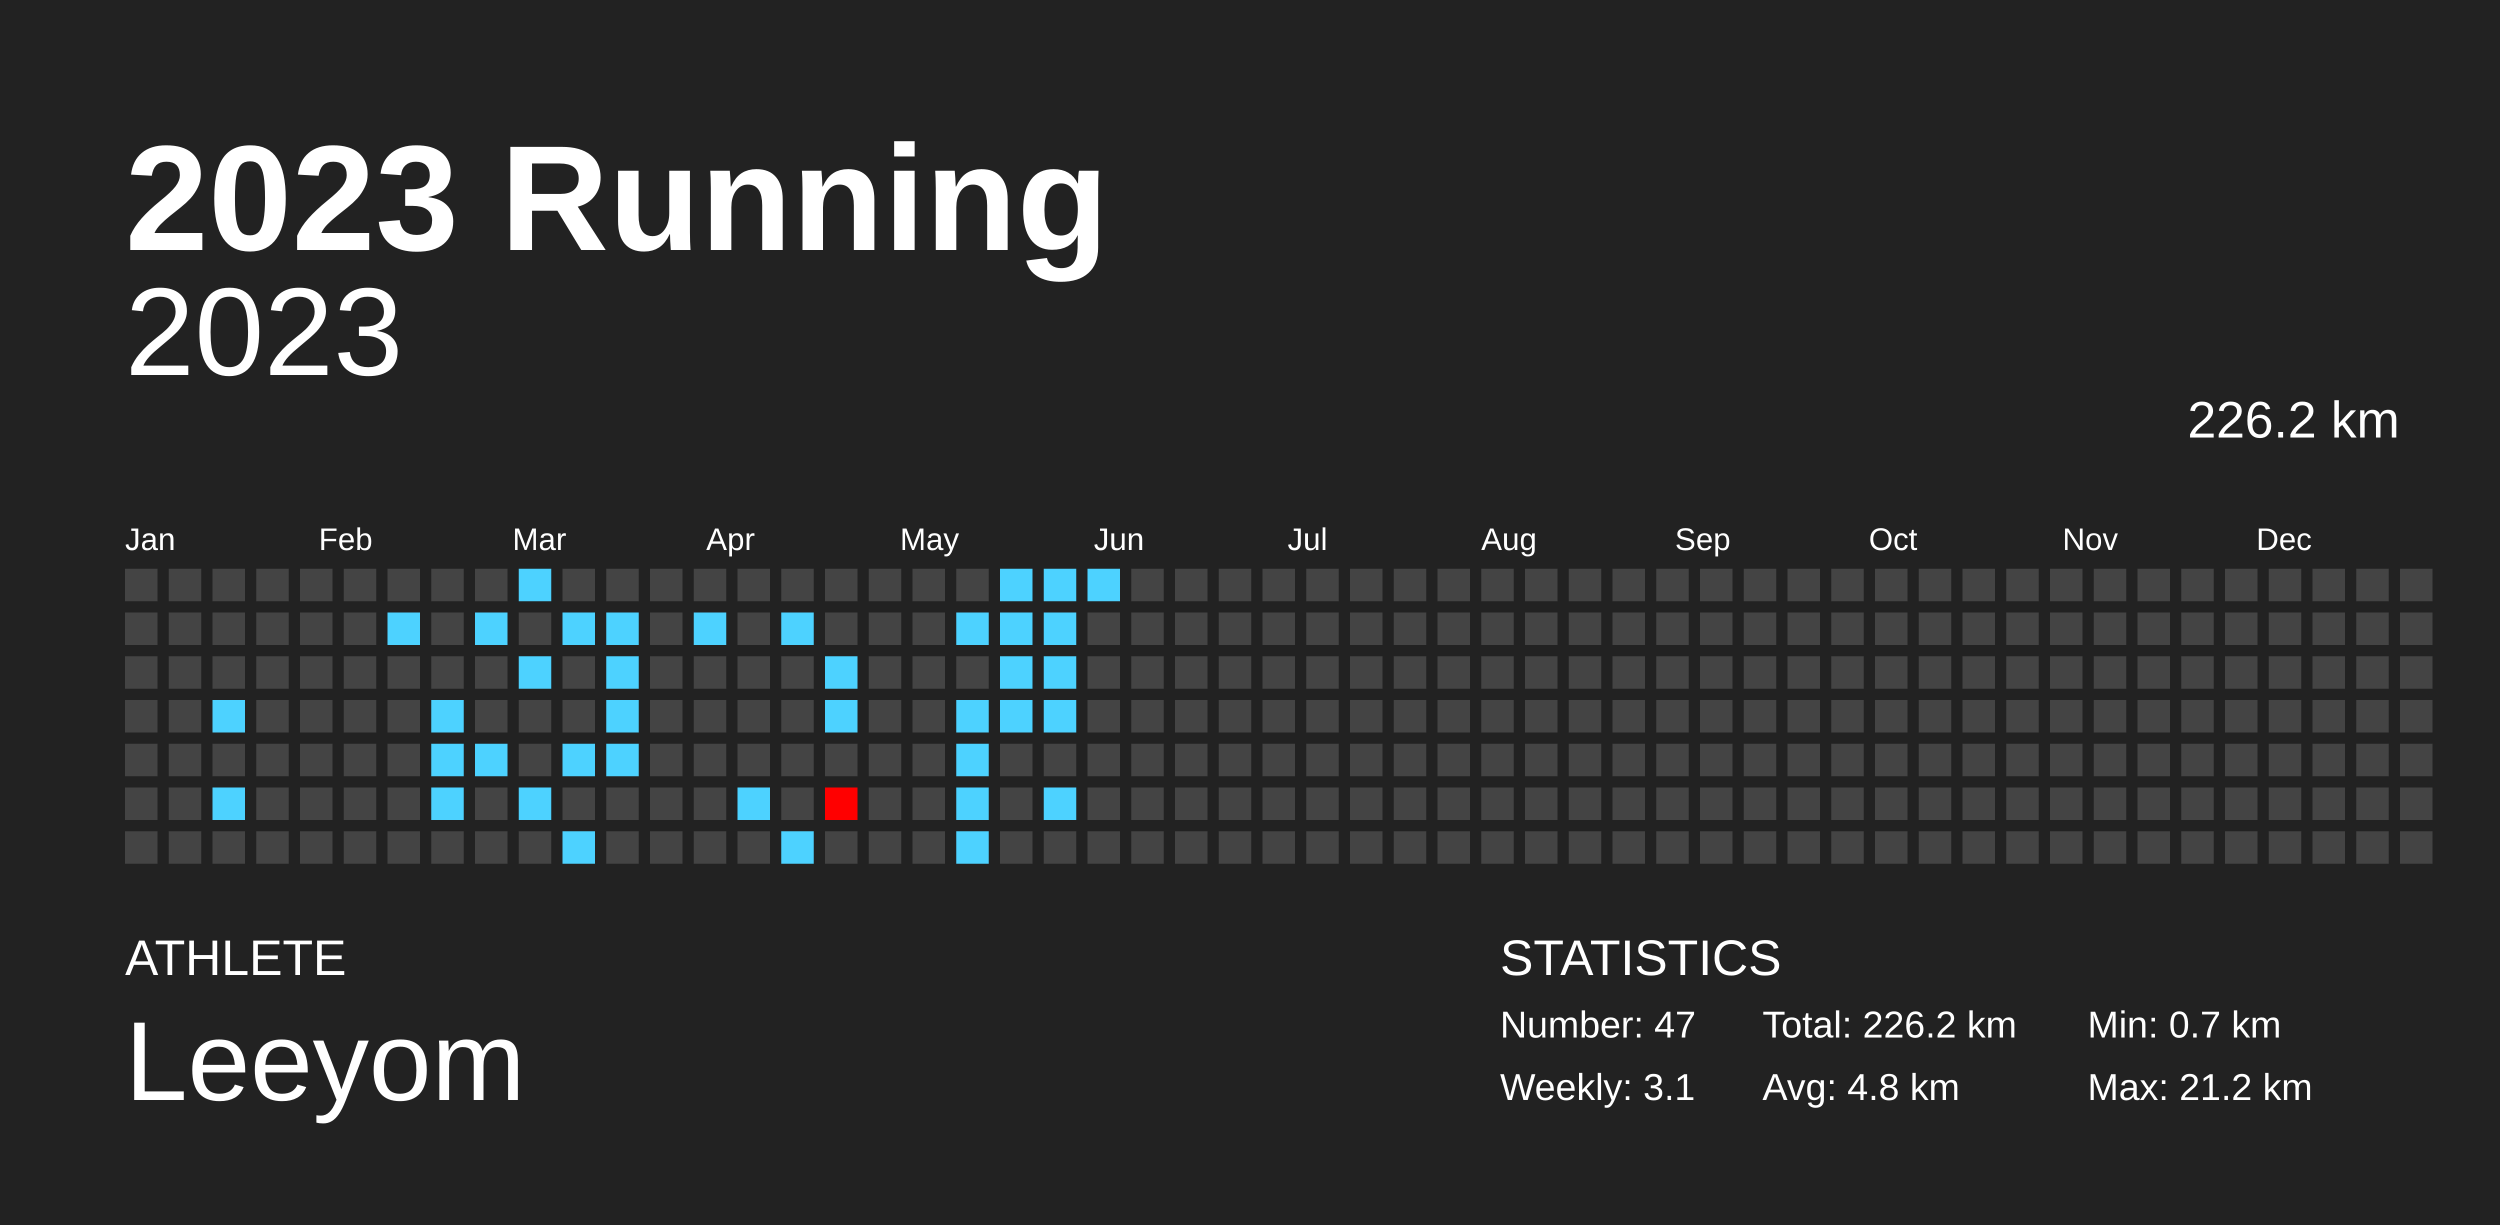
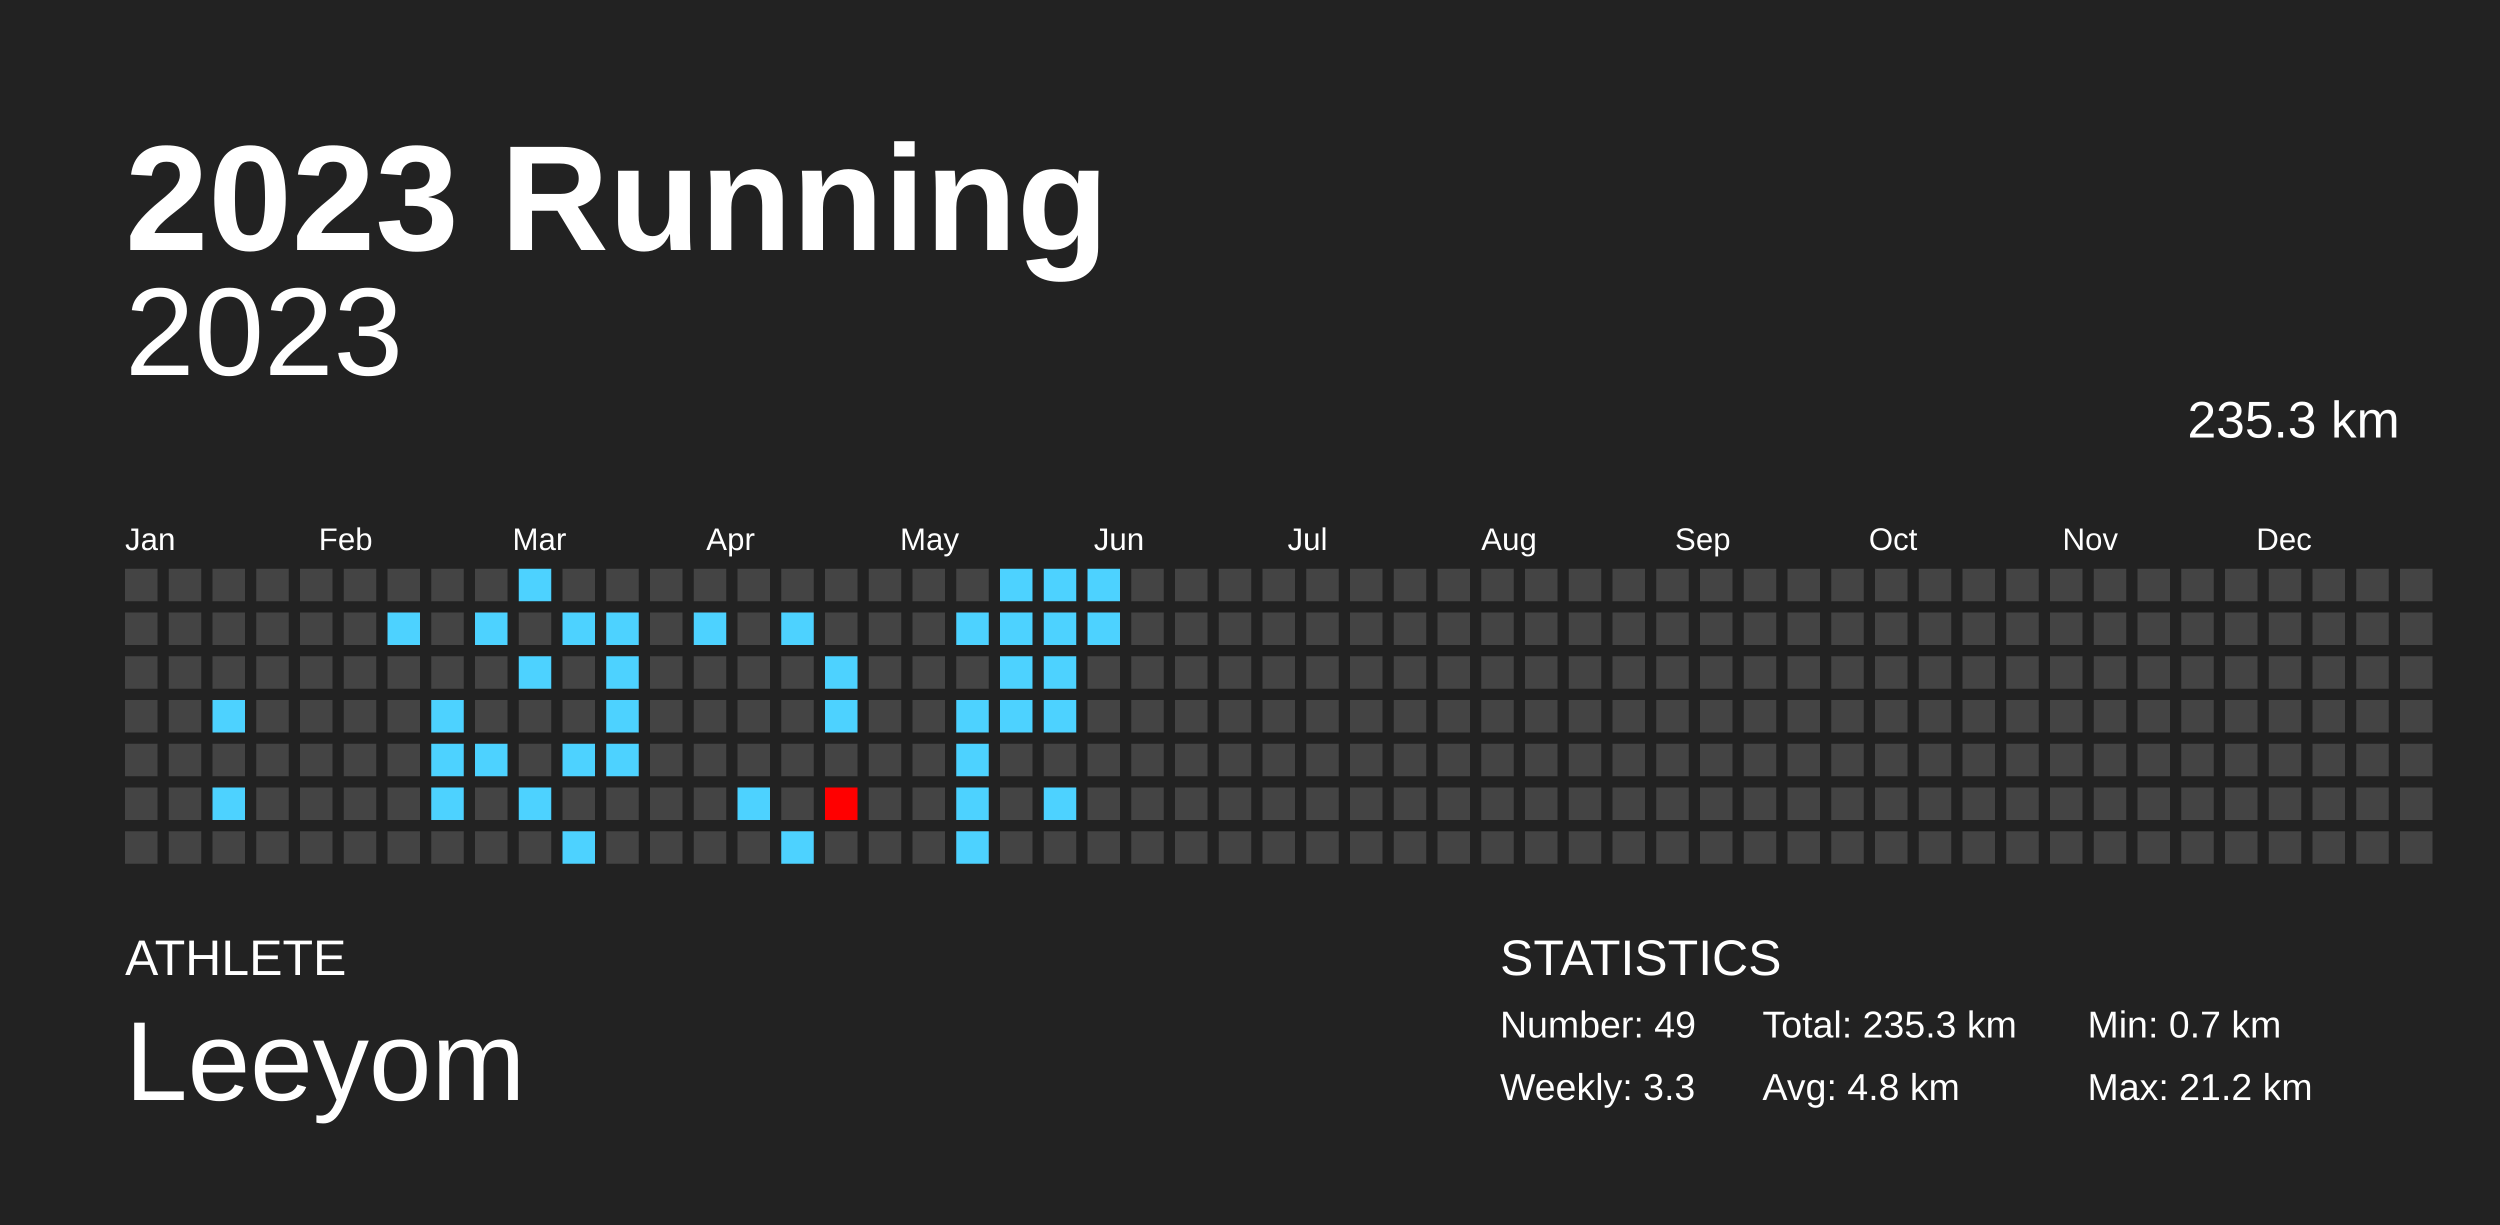
<svg xmlns="http://www.w3.org/2000/svg" baseProfile="full" height="98mm" version="1.1" viewBox="0,0,200,98" width="200mm">
  <defs />
  <rect fill="#222222" height="98" width="200" x="0" y="0" />
  <text fill="#FFFFFF" style="font-size:12px; font-family:Arial; font-weight:bold;" x="10" y="20">2023 Running</text>
  <text fill="#FFFFFF" style="font-size:4px; font-family:Arial" x="10" y="78">ATHLETE</text>
  <text fill="#FFFFFF" style="font-size:9px; font-family:Arial" x="10" y="88">Leeyom</text>
  <text fill="#FFFFFF" style="font-size:4px; font-family:Arial" x="120" y="78">STATISTICS</text>
-   <text fill="#FFFFFF" style="font-size:3px; font-family:Arial" x="120" y="83">Number: 47</text>
-   <text fill="#FFFFFF" style="font-size:3px; font-family:Arial" x="120" y="88">Weekly: 3.1</text>
-   <text fill="#FFFFFF" style="font-size:3px; font-family:Arial" x="141" y="83">Total: 226.2 km</text>
+   <text fill="#FFFFFF" style="font-size:3px; font-family:Arial" x="120" y="83">Number: 49</text>
+   <text fill="#FFFFFF" style="font-size:3px; font-family:Arial" x="120" y="88">Weekly: 3.3</text>
+   <text fill="#FFFFFF" style="font-size:3px; font-family:Arial" x="141" y="83">Total: 235.3 km</text>
  <text fill="#FFFFFF" style="font-size:3px; font-family:Arial" x="141" y="88">Avg: 4.8 km</text>
  <text fill="#FFFFFF" style="font-size:3px; font-family:Arial" x="167" y="83">Min: 0.7 km</text>
  <text fill="#FFFFFF" style="font-size:3px; font-family:Arial" x="167" y="88">Max: 21.2 km</text>
  <text alignment-baseline="hanging" fill="#FFFFFF" style="font-size:10.0px; font-family:Arial;" x="10" y="30">2023</text>
-   <text alignment-baseline="hanging" fill="#FFFFFF" style="font-size:4.125px; font-family:Arial;" x="175" y="35">226.2 km</text>
+   <text alignment-baseline="hanging" fill="#FFFFFF" style="font-size:4.125px; font-family:Arial;" x="175" y="35">235.3 km</text>
  <text fill="#FFFFFF" style="font-size:2.5px; font-family:Arial" x="10.0" y="44">Jan</text>
  <text fill="#FFFFFF" style="font-size:2.5px; font-family:Arial" x="25.5" y="44">Feb</text>
  <text fill="#FFFFFF" style="font-size:2.5px; font-family:Arial" x="41.0" y="44">Mar</text>
  <text fill="#FFFFFF" style="font-size:2.5px; font-family:Arial" x="56.5" y="44">Apr</text>
  <text fill="#FFFFFF" style="font-size:2.5px; font-family:Arial" x="72.0" y="44">May</text>
  <text fill="#FFFFFF" style="font-size:2.5px; font-family:Arial" x="87.5" y="44">Jun</text>
  <text fill="#FFFFFF" style="font-size:2.5px; font-family:Arial" x="103.0" y="44">Jul</text>
  <text fill="#FFFFFF" style="font-size:2.5px; font-family:Arial" x="118.5" y="44">Aug</text>
  <text fill="#FFFFFF" style="font-size:2.5px; font-family:Arial" x="134.0" y="44">Sep</text>
  <text fill="#FFFFFF" style="font-size:2.5px; font-family:Arial" x="149.5" y="44">Oct</text>
  <text fill="#FFFFFF" style="font-size:2.5px; font-family:Arial" x="165.0" y="44">Nov</text>
  <text fill="#FFFFFF" style="font-size:2.5px; font-family:Arial" x="180.5" y="44">Dec</text>
  <rect fill="#444444" height="2.6" width="2.6" x="10.0" y="45.5" />
  <rect fill="#444444" height="2.6" width="2.6" x="10.0" y="49.0" />
  <rect fill="#444444" height="2.6" width="2.6" x="10.0" y="52.5" />
  <rect fill="#444444" height="2.6" width="2.6" x="10.0" y="56.0" />
  <rect fill="#444444" height="2.6" width="2.6" x="10.0" y="59.5" />
  <rect fill="#444444" height="2.6" width="2.6" x="10.0" y="63.0" />
  <rect fill="#444444" height="2.6" width="2.6" x="10.0" y="66.5" />
  <rect fill="#444444" height="2.6" width="2.6" x="13.5" y="45.5" />
  <rect fill="#444444" height="2.6" width="2.6" x="13.5" y="49.0" />
  <rect fill="#444444" height="2.6" width="2.6" x="13.5" y="52.5" />
  <rect fill="#444444" height="2.6" width="2.6" x="13.5" y="56.0" />
  <rect fill="#444444" height="2.6" width="2.6" x="13.5" y="59.5" />
  <rect fill="#444444" height="2.6" width="2.6" x="13.5" y="63.0" />
  <rect fill="#444444" height="2.6" width="2.6" x="13.5" y="66.5" />
  <rect fill="#444444" height="2.6" width="2.6" x="17.0" y="45.5" />
  <rect fill="#444444" height="2.6" width="2.6" x="17.0" y="49.0" />
  <rect fill="#444444" height="2.6" width="2.6" x="17.0" y="52.5" />
  <rect fill="#4dd2ff" height="2.6" width="2.6" x="17.0" y="56.0" />
  <rect fill="#444444" height="2.6" width="2.6" x="17.0" y="59.5" />
  <rect fill="#4dd2ff" height="2.6" width="2.6" x="17.0" y="63.0" />
  <rect fill="#444444" height="2.6" width="2.6" x="17.0" y="66.5" />
  <rect fill="#444444" height="2.6" width="2.6" x="20.5" y="45.5" />
  <rect fill="#444444" height="2.6" width="2.6" x="20.5" y="49.0" />
  <rect fill="#444444" height="2.6" width="2.6" x="20.5" y="52.5" />
  <rect fill="#444444" height="2.6" width="2.6" x="20.5" y="56.0" />
  <rect fill="#444444" height="2.6" width="2.6" x="20.5" y="59.5" />
  <rect fill="#444444" height="2.6" width="2.6" x="20.5" y="63.0" />
  <rect fill="#444444" height="2.6" width="2.6" x="20.5" y="66.5" />
  <rect fill="#444444" height="2.6" width="2.6" x="24.0" y="45.5" />
  <rect fill="#444444" height="2.6" width="2.6" x="24.0" y="49.0" />
  <rect fill="#444444" height="2.6" width="2.6" x="24.0" y="52.5" />
  <rect fill="#444444" height="2.6" width="2.6" x="24.0" y="56.0" />
  <rect fill="#444444" height="2.6" width="2.6" x="24.0" y="59.5" />
  <rect fill="#444444" height="2.6" width="2.6" x="24.0" y="63.0" />
  <rect fill="#444444" height="2.6" width="2.6" x="24.0" y="66.5" />
  <rect fill="#444444" height="2.6" width="2.6" x="27.5" y="45.5" />
  <rect fill="#444444" height="2.6" width="2.6" x="27.5" y="49.0" />
  <rect fill="#444444" height="2.6" width="2.6" x="27.5" y="52.5" />
  <rect fill="#444444" height="2.6" width="2.6" x="27.5" y="56.0" />
  <rect fill="#444444" height="2.6" width="2.6" x="27.5" y="59.5" />
  <rect fill="#444444" height="2.6" width="2.6" x="27.5" y="63.0" />
  <rect fill="#444444" height="2.6" width="2.6" x="27.5" y="66.5" />
  <rect fill="#444444" height="2.6" width="2.6" x="31.0" y="45.5" />
  <rect fill="#4dd2ff" height="2.6" width="2.6" x="31.0" y="49.0" />
  <rect fill="#444444" height="2.6" width="2.6" x="31.0" y="52.5" />
  <rect fill="#444444" height="2.6" width="2.6" x="31.0" y="56.0" />
  <rect fill="#444444" height="2.6" width="2.6" x="31.0" y="59.5" />
  <rect fill="#444444" height="2.6" width="2.6" x="31.0" y="63.0" />
  <rect fill="#444444" height="2.6" width="2.6" x="31.0" y="66.5" />
  <rect fill="#444444" height="2.6" width="2.6" x="34.5" y="45.5" />
  <rect fill="#444444" height="2.6" width="2.6" x="34.5" y="49.0" />
  <rect fill="#444444" height="2.6" width="2.6" x="34.5" y="52.5" />
  <rect fill="#4dd2ff" height="2.6" width="2.6" x="34.5" y="56.0" />
  <rect fill="#4dd2ff" height="2.6" width="2.6" x="34.5" y="59.5" />
  <rect fill="#4dd2ff" height="2.6" width="2.6" x="34.5" y="63.0" />
  <rect fill="#444444" height="2.6" width="2.6" x="34.5" y="66.5" />
  <rect fill="#444444" height="2.6" width="2.6" x="38.0" y="45.5" />
  <rect fill="#4dd2ff" height="2.6" width="2.6" x="38.0" y="49.0" />
  <rect fill="#444444" height="2.6" width="2.6" x="38.0" y="52.5" />
  <rect fill="#444444" height="2.6" width="2.6" x="38.0" y="56.0" />
  <rect fill="#4dd2ff" height="2.6" width="2.6" x="38.0" y="59.5" />
  <rect fill="#444444" height="2.6" width="2.6" x="38.0" y="63.0" />
  <rect fill="#444444" height="2.6" width="2.6" x="38.0" y="66.5" />
  <rect fill="#4dd2ff" height="2.6" width="2.6" x="41.5" y="45.5" />
  <rect fill="#444444" height="2.6" width="2.6" x="41.5" y="49.0" />
  <rect fill="#4dd2ff" height="2.6" width="2.6" x="41.5" y="52.5" />
  <rect fill="#444444" height="2.6" width="2.6" x="41.5" y="56.0" />
  <rect fill="#444444" height="2.6" width="2.6" x="41.5" y="59.5" />
  <rect fill="#4dd2ff" height="2.6" width="2.6" x="41.5" y="63.0" />
  <rect fill="#444444" height="2.6" width="2.6" x="41.5" y="66.5" />
  <rect fill="#444444" height="2.6" width="2.6" x="45.0" y="45.5" />
  <rect fill="#4dd2ff" height="2.6" width="2.6" x="45.0" y="49.0" />
  <rect fill="#444444" height="2.6" width="2.6" x="45.0" y="52.5" />
  <rect fill="#444444" height="2.6" width="2.6" x="45.0" y="56.0" />
  <rect fill="#4dd2ff" height="2.6" width="2.6" x="45.0" y="59.5" />
  <rect fill="#444444" height="2.6" width="2.6" x="45.0" y="63.0" />
  <rect fill="#4dd2ff" height="2.6" width="2.6" x="45.0" y="66.5" />
  <rect fill="#444444" height="2.6" width="2.6" x="48.5" y="45.5" />
  <rect fill="#4dd2ff" height="2.6" width="2.6" x="48.5" y="49.0" />
  <rect fill="#4dd2ff" height="2.6" width="2.6" x="48.5" y="52.5" />
  <rect fill="#4dd2ff" height="2.6" width="2.6" x="48.5" y="56.0" />
  <rect fill="#4dd2ff" height="2.6" width="2.6" x="48.5" y="59.5" />
  <rect fill="#444444" height="2.6" width="2.6" x="48.5" y="63.0" />
  <rect fill="#444444" height="2.6" width="2.6" x="48.5" y="66.5" />
  <rect fill="#444444" height="2.6" width="2.6" x="52.0" y="45.5" />
  <rect fill="#444444" height="2.6" width="2.6" x="52.0" y="49.0" />
  <rect fill="#444444" height="2.6" width="2.6" x="52.0" y="52.5" />
  <rect fill="#444444" height="2.6" width="2.6" x="52.0" y="56.0" />
  <rect fill="#444444" height="2.6" width="2.6" x="52.0" y="59.5" />
  <rect fill="#444444" height="2.6" width="2.6" x="52.0" y="63.0" />
  <rect fill="#444444" height="2.6" width="2.6" x="52.0" y="66.5" />
  <rect fill="#444444" height="2.6" width="2.6" x="55.5" y="45.5" />
  <rect fill="#4dd2ff" height="2.6" width="2.6" x="55.5" y="49.0" />
  <rect fill="#444444" height="2.6" width="2.6" x="55.5" y="52.5" />
  <rect fill="#444444" height="2.6" width="2.6" x="55.5" y="56.0" />
  <rect fill="#444444" height="2.6" width="2.6" x="55.5" y="59.5" />
  <rect fill="#444444" height="2.6" width="2.6" x="55.5" y="63.0" />
  <rect fill="#444444" height="2.6" width="2.6" x="55.5" y="66.5" />
  <rect fill="#444444" height="2.6" width="2.6" x="59.0" y="45.5" />
  <rect fill="#444444" height="2.6" width="2.6" x="59.0" y="49.0" />
  <rect fill="#444444" height="2.6" width="2.6" x="59.0" y="52.5" />
  <rect fill="#444444" height="2.6" width="2.6" x="59.0" y="56.0" />
  <rect fill="#444444" height="2.6" width="2.6" x="59.0" y="59.5" />
  <rect fill="#4dd2ff" height="2.6" width="2.6" x="59.0" y="63.0" />
  <rect fill="#444444" height="2.6" width="2.6" x="59.0" y="66.5" />
  <rect fill="#444444" height="2.6" width="2.6" x="62.5" y="45.5" />
  <rect fill="#4dd2ff" height="2.6" width="2.6" x="62.5" y="49.0" />
  <rect fill="#444444" height="2.6" width="2.6" x="62.5" y="52.5" />
  <rect fill="#444444" height="2.6" width="2.6" x="62.5" y="56.0" />
  <rect fill="#444444" height="2.6" width="2.6" x="62.5" y="59.5" />
  <rect fill="#444444" height="2.6" width="2.6" x="62.5" y="63.0" />
  <rect fill="#4dd2ff" height="2.6" width="2.6" x="62.5" y="66.5" />
  <rect fill="#444444" height="2.6" width="2.6" x="66.0" y="45.5" />
  <rect fill="#444444" height="2.6" width="2.6" x="66.0" y="49.0" />
  <rect fill="#4dd2ff" height="2.6" width="2.6" x="66.0" y="52.5" />
  <rect fill="#4dd2ff" height="2.6" width="2.6" x="66.0" y="56.0" />
  <rect fill="#444444" height="2.6" width="2.6" x="66.0" y="59.5" />
  <rect fill="red" height="2.6" width="2.6" x="66.0" y="63.0" />
  <rect fill="#444444" height="2.6" width="2.6" x="66.0" y="66.5" />
  <rect fill="#444444" height="2.6" width="2.6" x="69.5" y="45.5" />
  <rect fill="#444444" height="2.6" width="2.6" x="69.5" y="49.0" />
  <rect fill="#444444" height="2.6" width="2.6" x="69.5" y="52.5" />
  <rect fill="#444444" height="2.6" width="2.6" x="69.5" y="56.0" />
  <rect fill="#444444" height="2.6" width="2.6" x="69.5" y="59.5" />
  <rect fill="#444444" height="2.6" width="2.6" x="69.5" y="63.0" />
  <rect fill="#444444" height="2.6" width="2.6" x="69.5" y="66.5" />
  <rect fill="#444444" height="2.6" width="2.6" x="73.0" y="45.5" />
  <rect fill="#444444" height="2.6" width="2.6" x="73.0" y="49.0" />
  <rect fill="#444444" height="2.6" width="2.6" x="73.0" y="52.5" />
  <rect fill="#444444" height="2.6" width="2.6" x="73.0" y="56.0" />
  <rect fill="#444444" height="2.6" width="2.6" x="73.0" y="59.5" />
  <rect fill="#444444" height="2.6" width="2.6" x="73.0" y="63.0" />
  <rect fill="#444444" height="2.6" width="2.6" x="73.0" y="66.5" />
  <rect fill="#444444" height="2.6" width="2.6" x="76.5" y="45.5" />
  <rect fill="#4dd2ff" height="2.6" width="2.6" x="76.5" y="49.0" />
  <rect fill="#444444" height="2.6" width="2.6" x="76.5" y="52.5" />
  <rect fill="#4dd2ff" height="2.6" width="2.6" x="76.5" y="56.0" />
  <rect fill="#4dd2ff" height="2.6" width="2.6" x="76.5" y="59.5" />
  <rect fill="#4dd2ff" height="2.6" width="2.6" x="76.5" y="63.0" />
  <rect fill="#4dd2ff" height="2.6" width="2.6" x="76.5" y="66.5" />
  <rect fill="#4dd2ff" height="2.6" width="2.6" x="80.0" y="45.5" />
  <rect fill="#4dd2ff" height="2.6" width="2.6" x="80.0" y="49.0" />
  <rect fill="#4dd2ff" height="2.6" width="2.6" x="80.0" y="52.5" />
  <rect fill="#4dd2ff" height="2.6" width="2.6" x="80.0" y="56.0" />
  <rect fill="#444444" height="2.6" width="2.6" x="80.0" y="59.5" />
  <rect fill="#444444" height="2.6" width="2.6" x="80.0" y="63.0" />
  <rect fill="#444444" height="2.6" width="2.6" x="80.0" y="66.5" />
  <rect fill="#4dd2ff" height="2.6" width="2.6" x="83.5" y="45.5" />
  <rect fill="#4dd2ff" height="2.6" width="2.6" x="83.5" y="49.0" />
  <rect fill="#4dd2ff" height="2.6" width="2.6" x="83.5" y="52.5" />
  <rect fill="#4dd2ff" height="2.6" width="2.6" x="83.5" y="56.0" />
  <rect fill="#444444" height="2.6" width="2.6" x="83.5" y="59.5" />
  <rect fill="#4dd2ff" height="2.6" width="2.6" x="83.5" y="63.0" />
  <rect fill="#444444" height="2.6" width="2.6" x="83.5" y="66.5" />
  <rect fill="#4dd2ff" height="2.6" width="2.6" x="87.0" y="45.5" />
-   <rect fill="#444444" height="2.6" width="2.6" x="87.0" y="49.0" />
+   <rect fill="#4dd2ff" height="2.6" width="2.6" x="87.0" y="49.0" />
  <rect fill="#444444" height="2.6" width="2.6" x="87.0" y="52.5" />
  <rect fill="#444444" height="2.6" width="2.6" x="87.0" y="56.0" />
  <rect fill="#444444" height="2.6" width="2.6" x="87.0" y="59.5" />
  <rect fill="#444444" height="2.6" width="2.6" x="87.0" y="63.0" />
  <rect fill="#444444" height="2.6" width="2.6" x="87.0" y="66.5" />
  <rect fill="#444444" height="2.6" width="2.6" x="90.5" y="45.5" />
  <rect fill="#444444" height="2.6" width="2.6" x="90.5" y="49.0" />
  <rect fill="#444444" height="2.6" width="2.6" x="90.5" y="52.5" />
  <rect fill="#444444" height="2.6" width="2.6" x="90.5" y="56.0" />
  <rect fill="#444444" height="2.6" width="2.6" x="90.5" y="59.5" />
  <rect fill="#444444" height="2.6" width="2.6" x="90.5" y="63.0" />
  <rect fill="#444444" height="2.6" width="2.6" x="90.5" y="66.5" />
  <rect fill="#444444" height="2.6" width="2.6" x="94.0" y="45.5" />
  <rect fill="#444444" height="2.6" width="2.6" x="94.0" y="49.0" />
  <rect fill="#444444" height="2.6" width="2.6" x="94.0" y="52.5" />
  <rect fill="#444444" height="2.6" width="2.6" x="94.0" y="56.0" />
  <rect fill="#444444" height="2.6" width="2.6" x="94.0" y="59.5" />
  <rect fill="#444444" height="2.6" width="2.6" x="94.0" y="63.0" />
  <rect fill="#444444" height="2.6" width="2.6" x="94.0" y="66.5" />
  <rect fill="#444444" height="2.6" width="2.6" x="97.5" y="45.5" />
  <rect fill="#444444" height="2.6" width="2.6" x="97.5" y="49.0" />
  <rect fill="#444444" height="2.6" width="2.6" x="97.5" y="52.5" />
  <rect fill="#444444" height="2.6" width="2.6" x="97.5" y="56.0" />
  <rect fill="#444444" height="2.6" width="2.6" x="97.5" y="59.5" />
  <rect fill="#444444" height="2.6" width="2.6" x="97.5" y="63.0" />
  <rect fill="#444444" height="2.6" width="2.6" x="97.5" y="66.5" />
  <rect fill="#444444" height="2.6" width="2.6" x="101.0" y="45.5" />
  <rect fill="#444444" height="2.6" width="2.6" x="101.0" y="49.0" />
  <rect fill="#444444" height="2.6" width="2.6" x="101.0" y="52.5" />
  <rect fill="#444444" height="2.6" width="2.6" x="101.0" y="56.0" />
  <rect fill="#444444" height="2.6" width="2.6" x="101.0" y="59.5" />
  <rect fill="#444444" height="2.6" width="2.6" x="101.0" y="63.0" />
  <rect fill="#444444" height="2.6" width="2.6" x="101.0" y="66.5" />
  <rect fill="#444444" height="2.6" width="2.6" x="104.5" y="45.5" />
  <rect fill="#444444" height="2.6" width="2.6" x="104.5" y="49.0" />
  <rect fill="#444444" height="2.6" width="2.6" x="104.5" y="52.5" />
  <rect fill="#444444" height="2.6" width="2.6" x="104.5" y="56.0" />
  <rect fill="#444444" height="2.6" width="2.6" x="104.5" y="59.5" />
  <rect fill="#444444" height="2.6" width="2.6" x="104.5" y="63.0" />
  <rect fill="#444444" height="2.6" width="2.6" x="104.5" y="66.5" />
  <rect fill="#444444" height="2.6" width="2.6" x="108.0" y="45.5" />
  <rect fill="#444444" height="2.6" width="2.6" x="108.0" y="49.0" />
  <rect fill="#444444" height="2.6" width="2.6" x="108.0" y="52.5" />
  <rect fill="#444444" height="2.6" width="2.6" x="108.0" y="56.0" />
  <rect fill="#444444" height="2.6" width="2.6" x="108.0" y="59.5" />
  <rect fill="#444444" height="2.6" width="2.6" x="108.0" y="63.0" />
  <rect fill="#444444" height="2.6" width="2.6" x="108.0" y="66.5" />
  <rect fill="#444444" height="2.6" width="2.6" x="111.5" y="45.5" />
  <rect fill="#444444" height="2.6" width="2.6" x="111.5" y="49.0" />
  <rect fill="#444444" height="2.6" width="2.6" x="111.5" y="52.5" />
  <rect fill="#444444" height="2.6" width="2.6" x="111.5" y="56.0" />
  <rect fill="#444444" height="2.6" width="2.6" x="111.5" y="59.5" />
  <rect fill="#444444" height="2.6" width="2.6" x="111.5" y="63.0" />
  <rect fill="#444444" height="2.6" width="2.6" x="111.5" y="66.5" />
  <rect fill="#444444" height="2.6" width="2.6" x="115.0" y="45.5" />
  <rect fill="#444444" height="2.6" width="2.6" x="115.0" y="49.0" />
  <rect fill="#444444" height="2.6" width="2.6" x="115.0" y="52.5" />
  <rect fill="#444444" height="2.6" width="2.6" x="115.0" y="56.0" />
  <rect fill="#444444" height="2.6" width="2.6" x="115.0" y="59.5" />
  <rect fill="#444444" height="2.6" width="2.6" x="115.0" y="63.0" />
  <rect fill="#444444" height="2.6" width="2.6" x="115.0" y="66.5" />
  <rect fill="#444444" height="2.6" width="2.6" x="118.5" y="45.5" />
  <rect fill="#444444" height="2.6" width="2.6" x="118.5" y="49.0" />
  <rect fill="#444444" height="2.6" width="2.6" x="118.5" y="52.5" />
  <rect fill="#444444" height="2.6" width="2.6" x="118.5" y="56.0" />
  <rect fill="#444444" height="2.6" width="2.6" x="118.5" y="59.5" />
  <rect fill="#444444" height="2.6" width="2.6" x="118.5" y="63.0" />
  <rect fill="#444444" height="2.6" width="2.6" x="118.5" y="66.5" />
  <rect fill="#444444" height="2.6" width="2.6" x="122.0" y="45.5" />
  <rect fill="#444444" height="2.6" width="2.6" x="122.0" y="49.0" />
  <rect fill="#444444" height="2.6" width="2.6" x="122.0" y="52.5" />
  <rect fill="#444444" height="2.6" width="2.6" x="122.0" y="56.0" />
  <rect fill="#444444" height="2.6" width="2.6" x="122.0" y="59.5" />
  <rect fill="#444444" height="2.6" width="2.6" x="122.0" y="63.0" />
  <rect fill="#444444" height="2.6" width="2.6" x="122.0" y="66.5" />
  <rect fill="#444444" height="2.6" width="2.6" x="125.5" y="45.5" />
  <rect fill="#444444" height="2.6" width="2.6" x="125.5" y="49.0" />
  <rect fill="#444444" height="2.6" width="2.6" x="125.5" y="52.5" />
  <rect fill="#444444" height="2.6" width="2.6" x="125.5" y="56.0" />
  <rect fill="#444444" height="2.6" width="2.6" x="125.5" y="59.5" />
  <rect fill="#444444" height="2.6" width="2.6" x="125.5" y="63.0" />
  <rect fill="#444444" height="2.6" width="2.6" x="125.5" y="66.5" />
  <rect fill="#444444" height="2.6" width="2.6" x="129.0" y="45.5" />
  <rect fill="#444444" height="2.6" width="2.6" x="129.0" y="49.0" />
  <rect fill="#444444" height="2.6" width="2.6" x="129.0" y="52.5" />
  <rect fill="#444444" height="2.6" width="2.6" x="129.0" y="56.0" />
  <rect fill="#444444" height="2.6" width="2.6" x="129.0" y="59.5" />
  <rect fill="#444444" height="2.6" width="2.6" x="129.0" y="63.0" />
  <rect fill="#444444" height="2.6" width="2.6" x="129.0" y="66.5" />
  <rect fill="#444444" height="2.6" width="2.6" x="132.5" y="45.5" />
  <rect fill="#444444" height="2.6" width="2.6" x="132.5" y="49.0" />
  <rect fill="#444444" height="2.6" width="2.6" x="132.5" y="52.5" />
  <rect fill="#444444" height="2.6" width="2.6" x="132.5" y="56.0" />
  <rect fill="#444444" height="2.6" width="2.6" x="132.5" y="59.5" />
  <rect fill="#444444" height="2.6" width="2.6" x="132.5" y="63.0" />
  <rect fill="#444444" height="2.6" width="2.6" x="132.5" y="66.5" />
  <rect fill="#444444" height="2.6" width="2.6" x="136.0" y="45.5" />
  <rect fill="#444444" height="2.6" width="2.6" x="136.0" y="49.0" />
  <rect fill="#444444" height="2.6" width="2.6" x="136.0" y="52.5" />
  <rect fill="#444444" height="2.6" width="2.6" x="136.0" y="56.0" />
  <rect fill="#444444" height="2.6" width="2.6" x="136.0" y="59.5" />
  <rect fill="#444444" height="2.6" width="2.6" x="136.0" y="63.0" />
  <rect fill="#444444" height="2.6" width="2.6" x="136.0" y="66.5" />
  <rect fill="#444444" height="2.6" width="2.6" x="139.5" y="45.5" />
  <rect fill="#444444" height="2.6" width="2.6" x="139.5" y="49.0" />
  <rect fill="#444444" height="2.6" width="2.6" x="139.5" y="52.5" />
  <rect fill="#444444" height="2.6" width="2.6" x="139.5" y="56.0" />
  <rect fill="#444444" height="2.6" width="2.6" x="139.5" y="59.5" />
  <rect fill="#444444" height="2.6" width="2.6" x="139.5" y="63.0" />
  <rect fill="#444444" height="2.6" width="2.6" x="139.5" y="66.5" />
  <rect fill="#444444" height="2.6" width="2.6" x="143.0" y="45.5" />
  <rect fill="#444444" height="2.6" width="2.6" x="143.0" y="49.0" />
  <rect fill="#444444" height="2.6" width="2.6" x="143.0" y="52.5" />
  <rect fill="#444444" height="2.6" width="2.6" x="143.0" y="56.0" />
  <rect fill="#444444" height="2.6" width="2.6" x="143.0" y="59.5" />
  <rect fill="#444444" height="2.6" width="2.6" x="143.0" y="63.0" />
  <rect fill="#444444" height="2.6" width="2.6" x="143.0" y="66.5" />
  <rect fill="#444444" height="2.6" width="2.6" x="146.5" y="45.5" />
  <rect fill="#444444" height="2.6" width="2.6" x="146.5" y="49.0" />
  <rect fill="#444444" height="2.6" width="2.6" x="146.5" y="52.5" />
  <rect fill="#444444" height="2.6" width="2.6" x="146.5" y="56.0" />
  <rect fill="#444444" height="2.6" width="2.6" x="146.5" y="59.5" />
  <rect fill="#444444" height="2.6" width="2.6" x="146.5" y="63.0" />
  <rect fill="#444444" height="2.6" width="2.6" x="146.5" y="66.5" />
  <rect fill="#444444" height="2.6" width="2.6" x="150.0" y="45.5" />
  <rect fill="#444444" height="2.6" width="2.6" x="150.0" y="49.0" />
  <rect fill="#444444" height="2.6" width="2.6" x="150.0" y="52.5" />
  <rect fill="#444444" height="2.6" width="2.6" x="150.0" y="56.0" />
  <rect fill="#444444" height="2.6" width="2.6" x="150.0" y="59.5" />
  <rect fill="#444444" height="2.6" width="2.6" x="150.0" y="63.0" />
  <rect fill="#444444" height="2.6" width="2.6" x="150.0" y="66.5" />
  <rect fill="#444444" height="2.6" width="2.6" x="153.5" y="45.5" />
  <rect fill="#444444" height="2.6" width="2.6" x="153.5" y="49.0" />
  <rect fill="#444444" height="2.6" width="2.6" x="153.5" y="52.5" />
  <rect fill="#444444" height="2.6" width="2.6" x="153.5" y="56.0" />
  <rect fill="#444444" height="2.6" width="2.6" x="153.5" y="59.5" />
  <rect fill="#444444" height="2.6" width="2.6" x="153.5" y="63.0" />
  <rect fill="#444444" height="2.6" width="2.6" x="153.5" y="66.5" />
  <rect fill="#444444" height="2.6" width="2.6" x="157.0" y="45.5" />
  <rect fill="#444444" height="2.6" width="2.6" x="157.0" y="49.0" />
  <rect fill="#444444" height="2.6" width="2.6" x="157.0" y="52.5" />
  <rect fill="#444444" height="2.6" width="2.6" x="157.0" y="56.0" />
  <rect fill="#444444" height="2.6" width="2.6" x="157.0" y="59.5" />
  <rect fill="#444444" height="2.6" width="2.6" x="157.0" y="63.0" />
  <rect fill="#444444" height="2.6" width="2.6" x="157.0" y="66.5" />
  <rect fill="#444444" height="2.6" width="2.6" x="160.5" y="45.5" />
  <rect fill="#444444" height="2.6" width="2.6" x="160.5" y="49.0" />
  <rect fill="#444444" height="2.6" width="2.6" x="160.5" y="52.5" />
  <rect fill="#444444" height="2.6" width="2.6" x="160.5" y="56.0" />
  <rect fill="#444444" height="2.6" width="2.6" x="160.5" y="59.5" />
  <rect fill="#444444" height="2.6" width="2.6" x="160.5" y="63.0" />
  <rect fill="#444444" height="2.6" width="2.6" x="160.5" y="66.5" />
  <rect fill="#444444" height="2.6" width="2.6" x="164.0" y="45.5" />
  <rect fill="#444444" height="2.6" width="2.6" x="164.0" y="49.0" />
  <rect fill="#444444" height="2.6" width="2.6" x="164.0" y="52.5" />
  <rect fill="#444444" height="2.6" width="2.6" x="164.0" y="56.0" />
  <rect fill="#444444" height="2.6" width="2.6" x="164.0" y="59.5" />
  <rect fill="#444444" height="2.6" width="2.6" x="164.0" y="63.0" />
  <rect fill="#444444" height="2.6" width="2.6" x="164.0" y="66.5" />
  <rect fill="#444444" height="2.6" width="2.6" x="167.5" y="45.5" />
  <rect fill="#444444" height="2.6" width="2.6" x="167.5" y="49.0" />
  <rect fill="#444444" height="2.6" width="2.6" x="167.5" y="52.5" />
  <rect fill="#444444" height="2.6" width="2.6" x="167.5" y="56.0" />
  <rect fill="#444444" height="2.6" width="2.6" x="167.5" y="59.5" />
  <rect fill="#444444" height="2.6" width="2.6" x="167.5" y="63.0" />
  <rect fill="#444444" height="2.6" width="2.6" x="167.5" y="66.5" />
  <rect fill="#444444" height="2.6" width="2.6" x="171.0" y="45.5" />
  <rect fill="#444444" height="2.6" width="2.6" x="171.0" y="49.0" />
  <rect fill="#444444" height="2.6" width="2.6" x="171.0" y="52.5" />
  <rect fill="#444444" height="2.6" width="2.6" x="171.0" y="56.0" />
  <rect fill="#444444" height="2.6" width="2.6" x="171.0" y="59.5" />
  <rect fill="#444444" height="2.6" width="2.6" x="171.0" y="63.0" />
  <rect fill="#444444" height="2.6" width="2.6" x="171.0" y="66.5" />
  <rect fill="#444444" height="2.6" width="2.6" x="174.5" y="45.5" />
  <rect fill="#444444" height="2.6" width="2.6" x="174.5" y="49.0" />
  <rect fill="#444444" height="2.6" width="2.6" x="174.5" y="52.5" />
  <rect fill="#444444" height="2.6" width="2.6" x="174.5" y="56.0" />
  <rect fill="#444444" height="2.6" width="2.6" x="174.5" y="59.5" />
  <rect fill="#444444" height="2.6" width="2.6" x="174.5" y="63.0" />
  <rect fill="#444444" height="2.6" width="2.6" x="174.5" y="66.5" />
  <rect fill="#444444" height="2.6" width="2.6" x="178.0" y="45.5" />
  <rect fill="#444444" height="2.6" width="2.6" x="178.0" y="49.0" />
  <rect fill="#444444" height="2.6" width="2.6" x="178.0" y="52.5" />
  <rect fill="#444444" height="2.6" width="2.6" x="178.0" y="56.0" />
  <rect fill="#444444" height="2.6" width="2.6" x="178.0" y="59.5" />
  <rect fill="#444444" height="2.6" width="2.6" x="178.0" y="63.0" />
  <rect fill="#444444" height="2.6" width="2.6" x="178.0" y="66.5" />
  <rect fill="#444444" height="2.6" width="2.6" x="181.5" y="45.5" />
  <rect fill="#444444" height="2.6" width="2.6" x="181.5" y="49.0" />
  <rect fill="#444444" height="2.6" width="2.6" x="181.5" y="52.5" />
  <rect fill="#444444" height="2.6" width="2.6" x="181.5" y="56.0" />
  <rect fill="#444444" height="2.6" width="2.6" x="181.5" y="59.5" />
  <rect fill="#444444" height="2.6" width="2.6" x="181.5" y="63.0" />
  <rect fill="#444444" height="2.6" width="2.6" x="181.5" y="66.5" />
  <rect fill="#444444" height="2.6" width="2.6" x="185.0" y="45.5" />
  <rect fill="#444444" height="2.6" width="2.6" x="185.0" y="49.0" />
  <rect fill="#444444" height="2.6" width="2.6" x="185.0" y="52.5" />
  <rect fill="#444444" height="2.6" width="2.6" x="185.0" y="56.0" />
  <rect fill="#444444" height="2.6" width="2.6" x="185.0" y="59.5" />
  <rect fill="#444444" height="2.6" width="2.6" x="185.0" y="63.0" />
  <rect fill="#444444" height="2.6" width="2.6" x="185.0" y="66.5" />
  <rect fill="#444444" height="2.6" width="2.6" x="188.5" y="45.5" />
  <rect fill="#444444" height="2.6" width="2.6" x="188.5" y="49.0" />
  <rect fill="#444444" height="2.6" width="2.6" x="188.5" y="52.5" />
  <rect fill="#444444" height="2.6" width="2.6" x="188.5" y="56.0" />
  <rect fill="#444444" height="2.6" width="2.6" x="188.5" y="59.5" />
  <rect fill="#444444" height="2.6" width="2.6" x="188.5" y="63.0" />
  <rect fill="#444444" height="2.6" width="2.6" x="188.5" y="66.5" />
  <rect fill="#444444" height="2.6" width="2.6" x="192.0" y="45.5" />
  <rect fill="#444444" height="2.6" width="2.6" x="192.0" y="49.0" />
  <rect fill="#444444" height="2.6" width="2.6" x="192.0" y="52.5" />
  <rect fill="#444444" height="2.6" width="2.6" x="192.0" y="56.0" />
  <rect fill="#444444" height="2.6" width="2.6" x="192.0" y="59.5" />
  <rect fill="#444444" height="2.6" width="2.6" x="192.0" y="63.0" />
  <rect fill="#444444" height="2.6" width="2.6" x="192.0" y="66.5" />
</svg>
